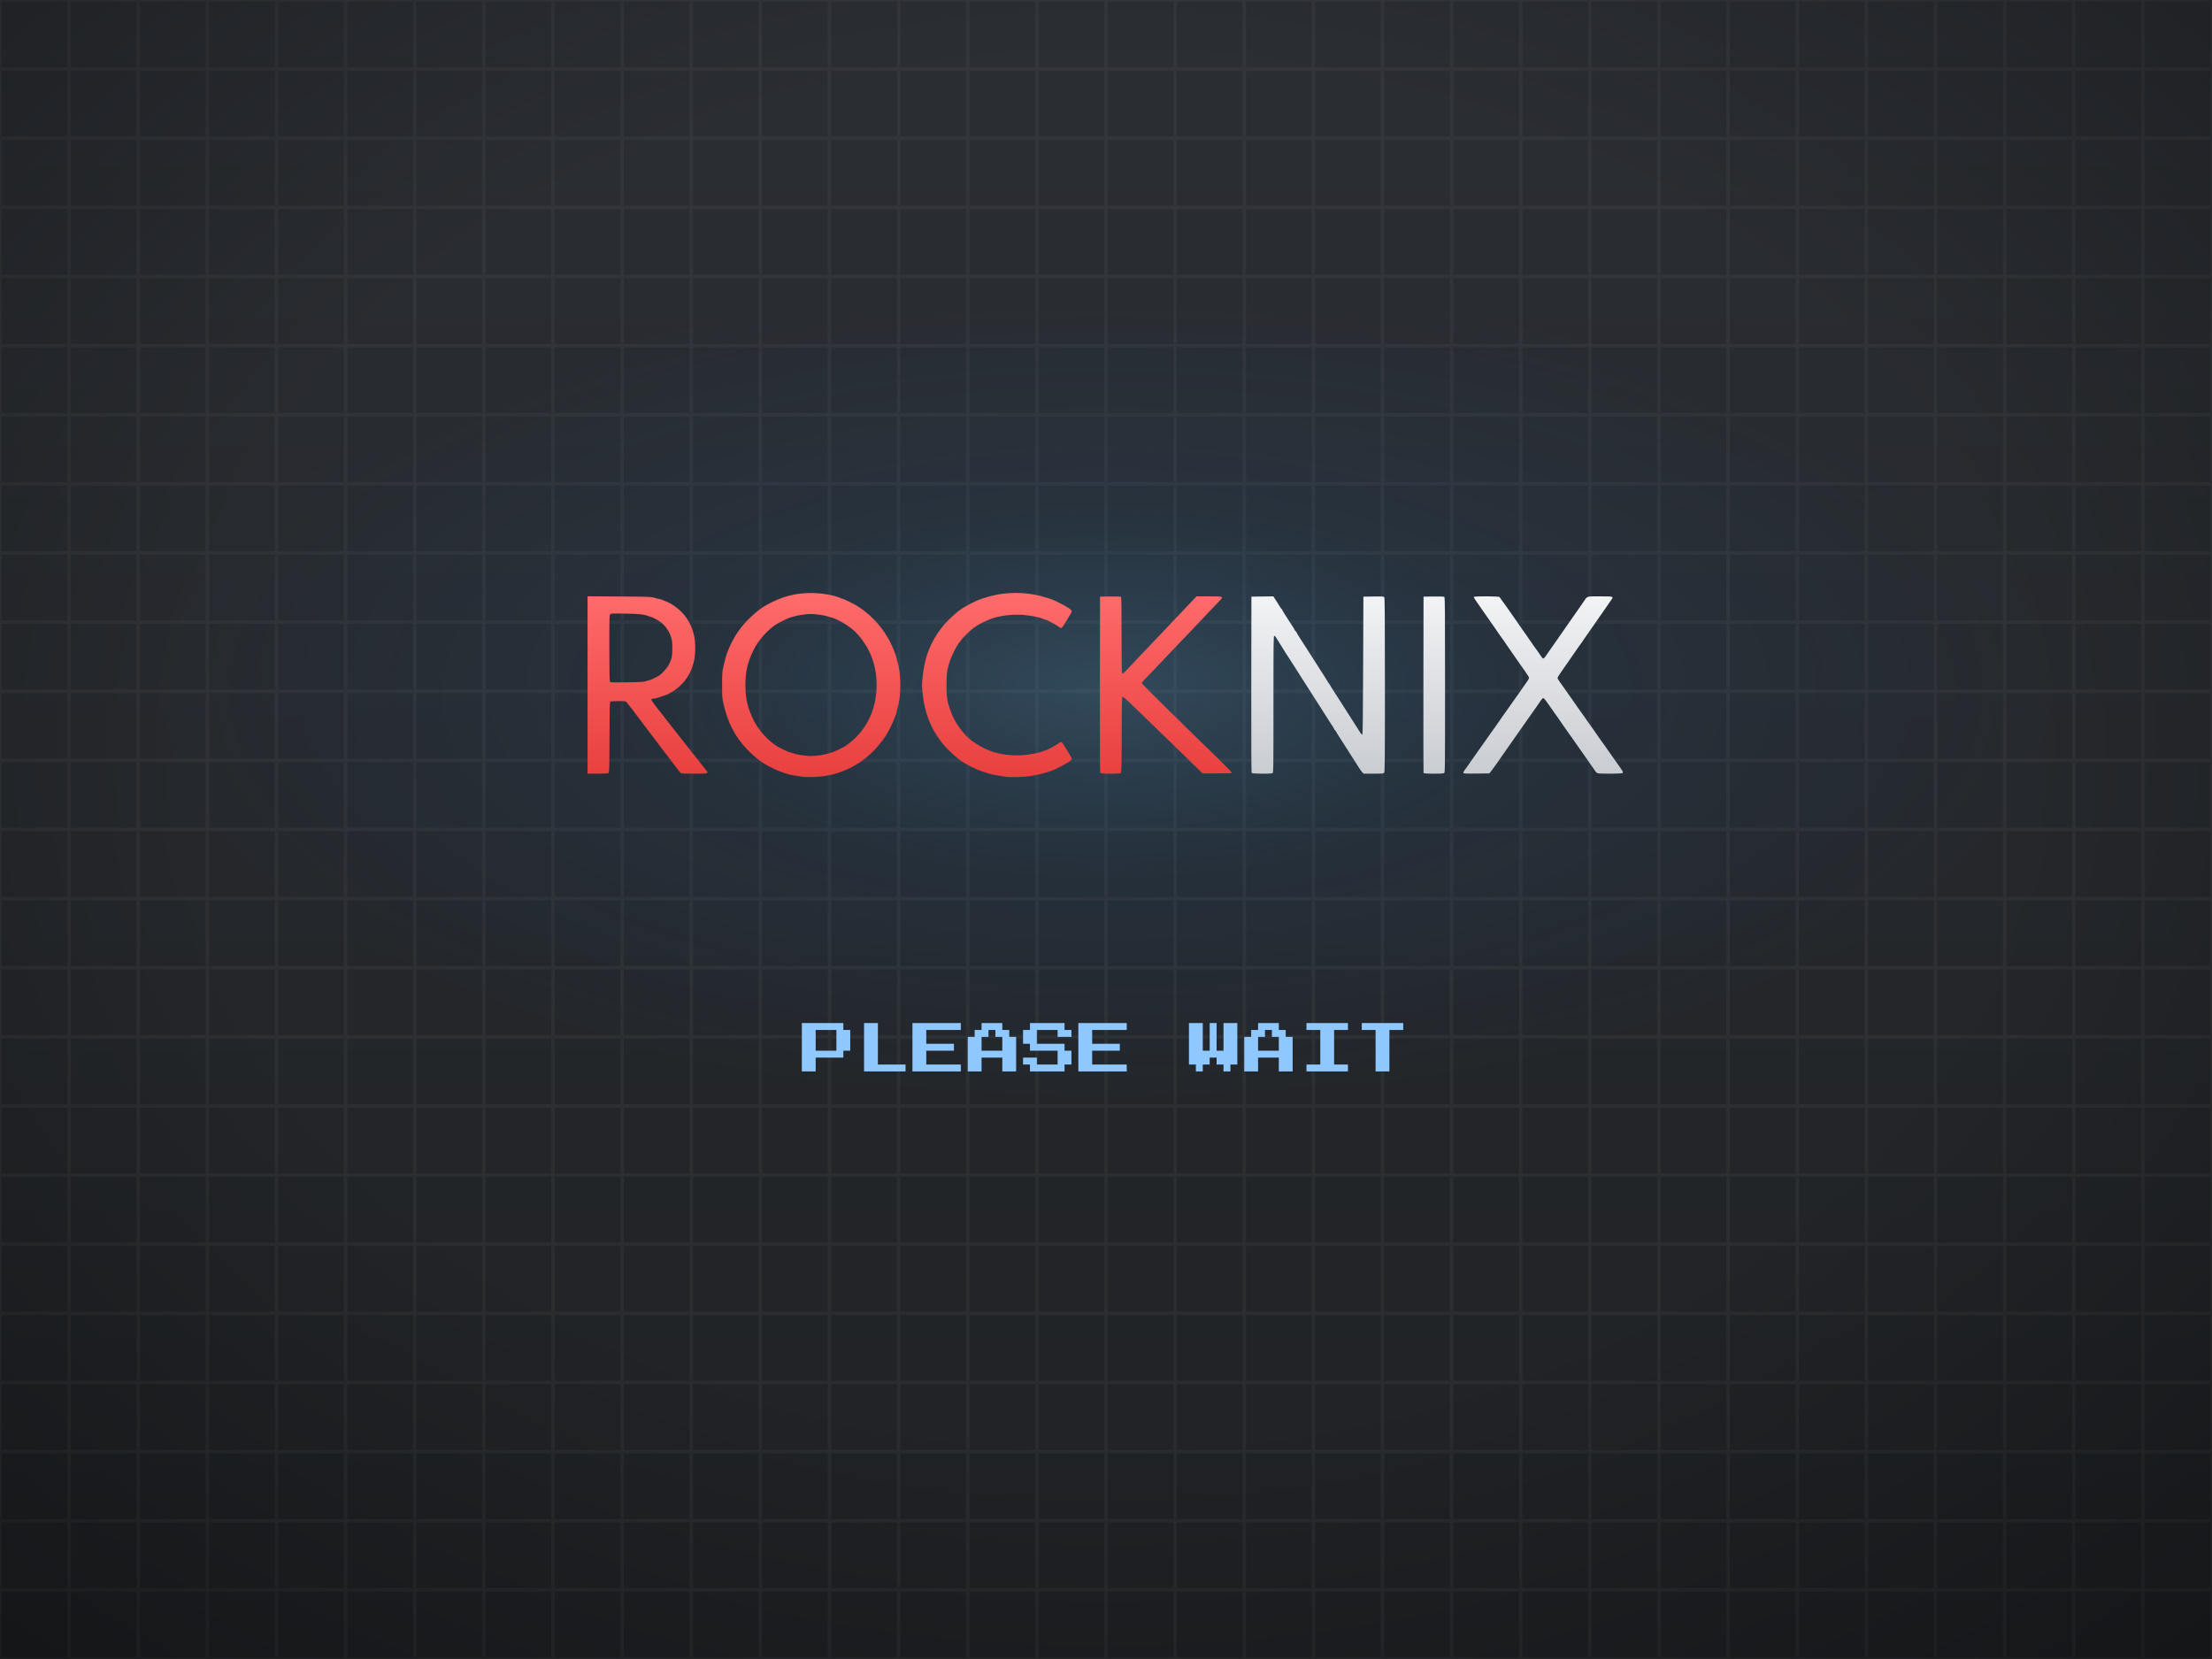
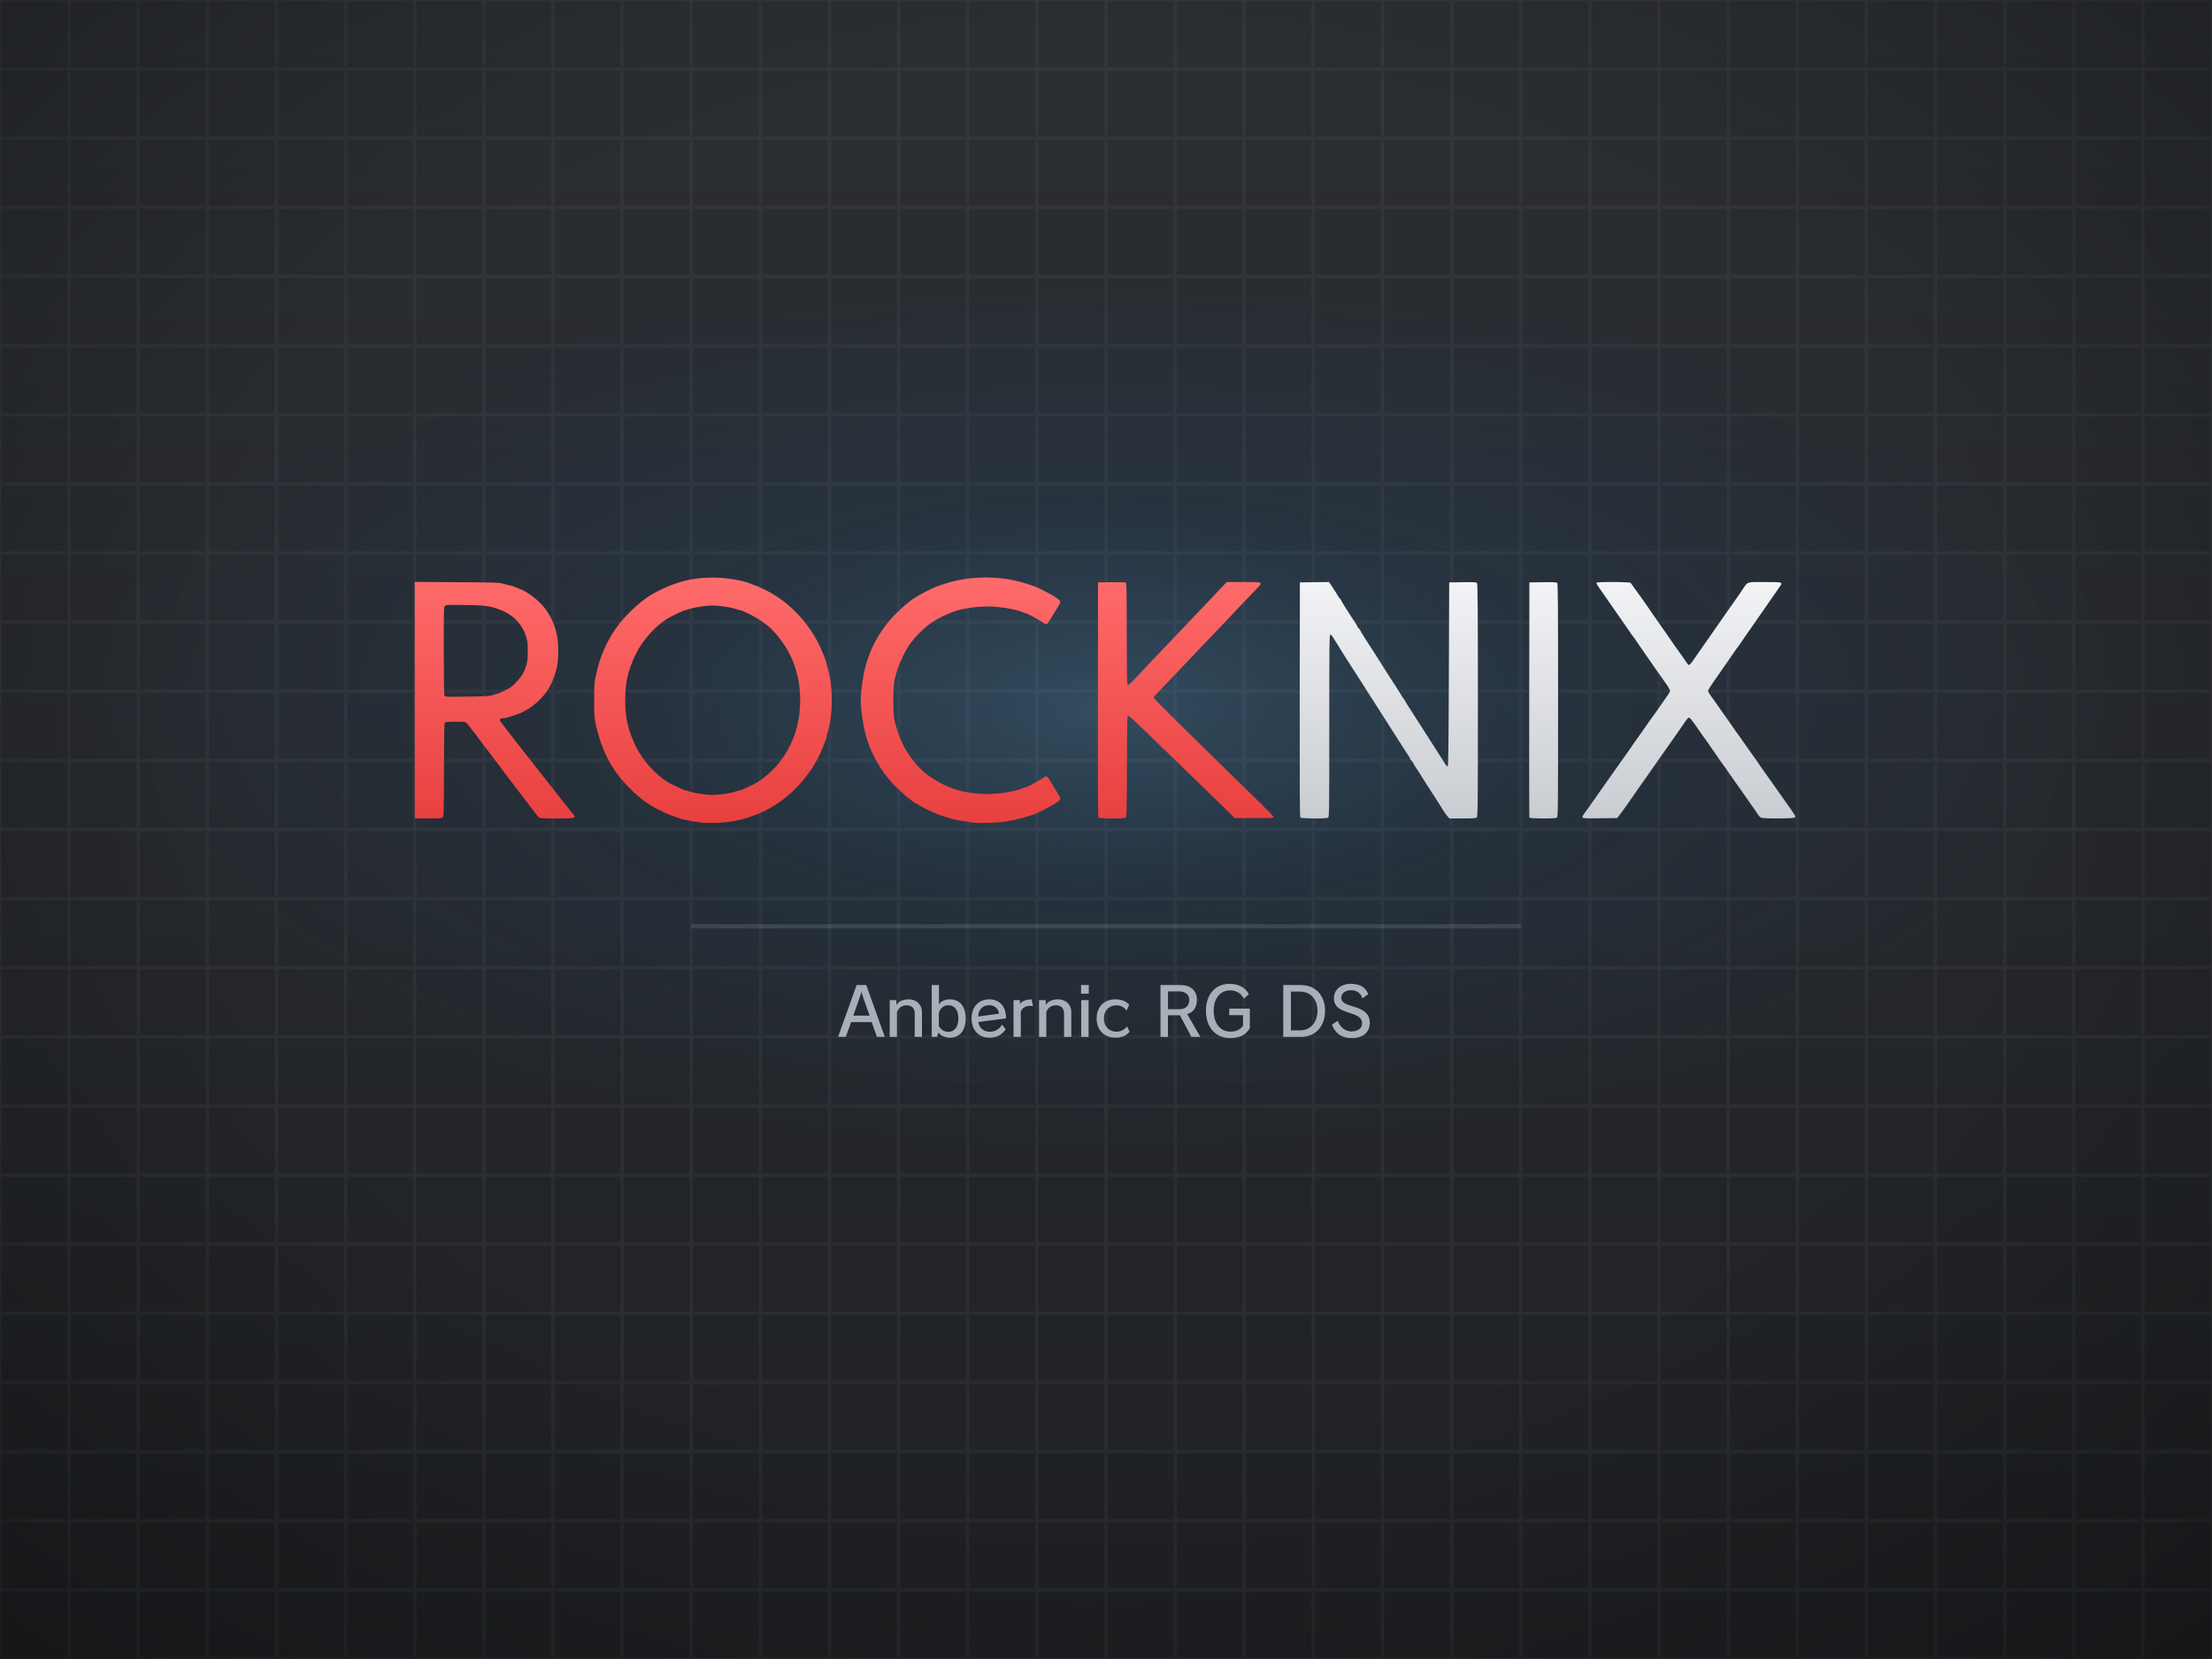
<svg xmlns="http://www.w3.org/2000/svg" width="640" height="480" viewBox="0 0 640 480">
  <defs>
    <linearGradient id="bg" x1="0" y1="0" x2="0" y2="1">
      <stop offset="0" stop-color="#2b2e33" />
      <stop offset="1" stop-color="#1f2124" />
    </linearGradient>
    <radialGradient id="vig" cx="0.5" cy="0.45" r="0.75">
      <stop offset="0.55" stop-color="#000" stop-opacity="0" />
      <stop offset="1" stop-color="#000" stop-opacity="0.35" />
    </radialGradient>
    <radialGradient id="glow" cx="0.5" cy="0.5" r="0.5">
-       <stop offset="0" stop-color="#5cc0ff" stop-opacity="0.22" />
-       <stop offset="0.45" stop-color="#2b8fe6" stop-opacity="0.08" />
+       <stop offset="0" stop-color="#5cc0ff" stop-opacity="0.24" />
+       <stop offset="0.45" stop-color="#2b8fe6" stop-opacity="0.09" />
      <stop offset="1" stop-color="#2b8fe6" stop-opacity="0" />
    </radialGradient>
  </defs>
  <rect width="640" height="480" fill="url(#bg)" />
  <path d="M0,0 V480 M20,0 V480 M40,0 V480 M60,0 V480 M80,0 V480 M100,0 V480 M120,0 V480 M140,0 V480 M160,0 V480 M180,0 V480 M200,0 V480 M220,0 V480 M240,0 V480 M260,0 V480 M280,0 V480 M300,0 V480 M320,0 V480 M340,0 V480 M360,0 V480 M380,0 V480 M400,0 V480 M420,0 V480 M440,0 V480 M460,0 V480 M480,0 V480 M500,0 V480 M520,0 V480 M540,0 V480 M560,0 V480 M580,0 V480 M600,0 V480 M620,0 V480 M640,0 V480 M0,0 H640 M0,20 H640 M0,40 H640 M0,60 H640 M0,80 H640 M0,100 H640 M0,120 H640 M0,140 H640 M0,160 H640 M0,180 H640 M0,200 H640 M0,220 H640 M0,240 H640 M0,260 H640 M0,280 H640 M0,300 H640 M0,320 H640 M0,340 H640 M0,360 H640 M0,380 H640 M0,400 H640 M0,420 H640 M0,440 H640 M0,460 H640 M0,480 H640" stroke="#ffffff" stroke-opacity="0.04" stroke-width="1" fill="none" />
  <rect width="640" height="480" fill="url(#vig)" />
  <defs>
    <linearGradient id="rk" x1="0" y1="0" x2="0" y2="1">
      <stop offset="0" stop-color="#ff6b6b" />
      <stop offset="1" stop-color="#e8403f" />
    </linearGradient>
    <linearGradient id="nx" x1="0" y1="0" x2="0" y2="1">
      <stop offset="0" stop-color="#f2f3f5" />
      <stop offset="1" stop-color="#c9ccd1" />
    </linearGradient>
  </defs>
-   <ellipse cx="320" cy="200" rx="280" ry="120" fill="url(#glow)" />
-   <g transform="translate(170 171.5) scale(0.6) translate(0 -53)">
+   <ellipse cx="320" cy="205" rx="300" ry="130" fill="url(#glow)" />
+   <g transform="translate(120 167) scale(0.8) translate(0 -53)">
    <path d="M103.75,141.76C100.10,141.25 97.40,140.74 96.20,140.35C92.70,139.21 91.41,138.69 88.69,137.34C84.14,135.07 80.97,132.70 76.99,128.58C71.07,122.44 67.56,115.64 65.47,106.25C64.94,103.89 64.88,103.00 64.88,97.50C64.88,92.01 64.94,91.10 65.47,88.75C66.15,85.67 66.88,83.07 67.50,81.50C68.90,78.00 69.35,77.07 71.22,73.84C74.44,68.30 81.19,61.66 86.55,58.76C93.97,54.74 100.14,53.12 108.00,53.13C112.98,53.14 119.24,54.24 122.16,55.63C122.60,55.83 123.07,56.00 123.22,56.00C123.50,56.00 127.55,57.93 128.88,58.70C137.12,63.47 143.87,71.26 147.45,80.12C147.73,80.81 148.19,81.96 148.48,82.67C148.76,83.38 149.00,84.18 149.00,84.44C149.00,84.69 149.21,85.57 149.47,86.39C151.27,92.05 151.27,102.95 149.47,108.61C149.21,109.43 149.00,110.31 149.00,110.56C149.00,111.00 148.82,111.50 147.45,114.88C146.67,116.78 145.19,119.77 144.56,120.69C144.25,121.15 144.00,121.58 144.00,121.65C144.00,121.84 143.04,123.15 141.09,125.65C133.14,135.77 121.50,141.60 108.62,141.88C106.70,141.92 104.51,141.87 103.75,141.76ZM201.88,141.76C198.17,141.24 195.38,140.74 194.06,140.35C191.39,139.56 188.88,138.71 187.88,138.26C185.86,137.35 184.10,136.46 183.12,135.88C182.57,135.54 181.96,135.19 181.75,135.09C179.28,133.89 173.72,128.92 171.02,125.50C165.46,118.45 162.60,111.24 161.60,101.69C161.18,97.70 161.18,97.30 161.60,93.31C162.60,83.76 165.46,76.55 171.02,69.50C173.72,66.08 179.28,61.11 181.75,59.91C181.96,59.81 182.57,59.46 183.12,59.12C184.10,58.54 185.86,57.65 187.88,56.74C189.20,56.14 192.15,55.18 194.62,54.54C202.12,52.61 210.88,52.61 218.38,54.54C220.66,55.13 223.77,56.12 224.88,56.61C226.99,57.54 230.55,59.43 231.93,60.34C233.64,61.47 233.79,61.86 232.99,63.12C232.73,63.54 232.28,64.27 232.00,64.75C231.72,65.23 231.29,65.92 231.06,66.29C230.82,66.66 230.26,67.59 229.80,68.36C228.96,69.82 228.40,70.25 227.88,69.85C226.09,68.51 221.51,66.02 220.82,66.00C220.65,66.00 220.03,65.79 219.44,65.52C217.82,64.80 213.99,64.04 210.32,63.72C205.11,63.25 198.29,64.08 194.38,65.65C188.98,67.82 186.05,69.66 182.74,72.98C179.80,75.93 178.24,78.11 176.54,81.62C175.07,84.68 174.37,86.64 173.57,90.00C172.92,92.72 172.92,102.29 173.57,105.00C175.04,111.11 177.04,115.32 180.53,119.64C183.00,122.70 185.33,124.67 189.00,126.81C190.73,127.81 191.74,128.29 194.38,129.35C198.29,130.92 205.11,131.75 210.32,131.28C213.99,130.96 217.82,130.20 219.44,129.48C220.03,129.21 220.65,129.00 220.82,129.00C221.51,128.98 226.09,126.49 227.88,125.15C228.40,124.75 228.96,125.18 229.80,126.64C230.26,127.41 230.82,128.34 231.06,128.71C231.29,129.08 231.72,129.77 232.00,130.25C232.28,130.73 232.73,131.46 232.99,131.88C233.79,133.14 233.64,133.53 231.93,134.66C230.55,135.57 226.99,137.46 224.88,138.39C222.49,139.45 217.42,140.81 213.75,141.39C210.77,141.86 204.12,142.07 201.88,141.76ZM-0.00,97.48L-0.00,54.71L15.31,54.81C30.17,54.91 30.68,54.93 32.37,55.46C33.34,55.76 34.35,56.00 34.62,56.00C34.90,56.00 35.42,56.16 35.79,56.35C36.15,56.54 36.86,56.83 37.35,56.99C40.84,58.14 45.40,61.72 47.64,65.04C49.61,67.99 50.57,70.22 51.41,73.88C52.07,76.70 52.06,82.84 51.40,85.62C50.18,90.79 48.28,94.32 44.96,97.56C43.46,99.03 40.80,101.00 40.33,101.00C40.24,101.00 39.99,101.16 39.77,101.36C39.55,101.55 38.87,101.90 38.25,102.13C34.83,103.40 32.90,104.00 32.26,104.00C31.32,104.00 30.75,104.23 30.75,104.61C30.75,104.96 33.48,108.57 39.88,116.67C42.36,119.81 45.18,123.39 46.15,124.62C50.12,129.70 55.86,136.96 56.90,138.22C58.58,140.25 58.58,140.25 51.39,140.25C46.94,140.25 45.24,140.17 44.95,139.94C44.73,139.77 44.00,138.89 43.33,138.00C42.66,137.11 41.04,134.97 39.72,133.25C38.41,131.53 36.57,129.11 35.62,127.88C31.53,122.51 26.31,115.61 25.50,114.50C23.67,111.98 19.53,106.60 18.91,105.94C18.27,105.25 18.27,105.25 14.82,105.25C12.93,105.26 11.21,105.36 11.00,105.49C10.67,105.70 10.62,107.93 10.57,122.68C10.52,138.40 10.49,139.64 10.09,139.93C9.77,140.16 8.32,140.25 4.83,140.25L0.00,140.25L-0.00,97.48ZM247.28,139.91C247.07,139.66 247.02,128.32 247.06,97.22L247.12,54.88L252.00,54.81C254.68,54.78 257.02,54.84 257.19,54.96C257.45,55.12 257.51,58.89 257.50,73.44C257.50,85.41 257.58,91.77 257.75,91.87C258.15,92.12 258.56,91.77 261.27,88.88C264.46,85.45 268.89,80.79 275.99,73.37C277.44,71.85 279.47,69.71 280.50,68.62C282.32,66.69 289.81,58.79 292.39,56.08L293.66,54.75L299.83,54.75C307.09,54.75 306.93,54.66 304.30,57.38C303.37,58.34 300.53,61.32 298.00,64.00C295.47,66.68 292.49,69.83 291.37,71.00C290.25,72.17 287.99,74.53 286.34,76.25C283.52,79.19 281.36,81.47 276.62,86.49C274.52,88.72 269.77,93.67 268.19,95.29C267.67,95.82 267.25,96.40 267.25,96.59C267.25,96.94 280.51,110.04 305.75,134.62C308.43,137.24 310.62,139.54 310.62,139.75C310.62,140.07 309.68,140.12 303.59,140.12L296.55,140.12L295.94,139.50C295.29,138.83 288.40,132.11 283.12,127.01C281.34,125.28 276.50,120.60 272.38,116.60C268.25,112.60 263.43,107.94 261.66,106.23C259.90,104.52 258.27,103.12 258.04,103.12C257.66,103.12 257.62,104.57 257.57,121.37C257.52,138.32 257.48,139.64 257.09,139.94C256.45,140.40 247.67,140.38 247.28,139.91ZM112.25,131.35C113.69,131.13 115.48,130.73 116.21,130.47C116.94,130.21 117.70,130.00 117.89,130.00C118.24,130.00 122.97,127.78 123.87,127.20C129.14,123.77 133.04,119.37 135.81,113.75C140.60,104.00 140.60,91.02 135.81,81.25C134.08,77.73 131.33,73.94 128.67,71.44C126.87,69.74 123.70,67.62 121.08,66.35C119.54,65.61 118.11,65.00 117.91,65.00C117.71,65.00 116.94,64.79 116.21,64.53C114.45,63.90 110.09,63.24 107.75,63.24C105.48,63.24 101.16,63.89 99.19,64.53C98.40,64.79 97.64,65.00 97.51,65.00C97.27,65.00 92.63,67.22 91.62,67.82C87.20,70.44 82.38,75.79 79.97,80.76C77.14,86.59 76.12,91.01 76.12,97.50C76.12,103.99 77.14,108.41 79.97,114.24C82.38,119.21 87.20,124.56 91.62,127.18C92.88,127.92 97.30,130.00 97.63,130.00C97.83,130.00 98.41,130.17 98.93,130.38C100.43,130.97 104.92,131.69 107.38,131.73C108.61,131.75 110.81,131.58 112.25,131.35ZM28.47,95.54C29.35,95.24 30.17,95.00 30.29,95.00C30.52,95.00 33.09,93.78 34.16,93.16C35.71,92.28 38.44,89.27 39.30,87.50C40.58,84.89 40.87,83.49 40.87,79.88C40.87,76.84 40.79,76.12 40.27,74.50C39.66,72.61 39.46,72.21 38.27,70.38C36.63,67.86 33.80,65.79 30.25,64.54C26.98,63.38 25.40,63.18 18.23,63.06C11.99,62.96 11.30,62.98 10.92,63.37C10.53,63.76 10.49,65.06 10.50,79.55C10.51,90.21 10.60,95.47 10.78,95.81C11.04,96.29 11.25,96.30 18.96,96.19C26.21,96.08 27.01,96.03 28.47,95.54Z" fill="url(#rk)" />
    <path d="M320.28,139.91C320.07,139.66 320.02,128.32 320.06,97.22L320.12,54.88L325.40,54.81L330.68,54.74L332.28,57.18C333.16,58.53 333.95,59.80 334.03,60.01C334.12,60.22 334.38,60.54 334.60,60.73C334.82,60.91 335.00,61.16 335.00,61.28C335.00,61.40 335.63,62.49 336.40,63.69C337.18,64.89 338.06,66.27 338.36,66.75C338.66,67.23 339.38,68.33 339.96,69.20C340.53,70.06 341.00,70.86 341.00,70.97C341.00,71.08 341.23,71.38 341.50,71.62C341.77,71.87 342.00,72.17 342.00,72.29C342.00,72.41 342.63,73.49 343.40,74.69C344.18,75.89 345.06,77.27 345.37,77.75C345.67,78.23 346.36,79.30 346.90,80.12C348.05,81.89 348.15,82.04 349.12,83.61C351.01,86.62 353.09,89.88 355.13,93.00C355.98,94.31 356.82,95.66 357.00,96.00C357.18,96.34 357.40,96.68 357.50,96.75C357.60,96.82 357.89,97.26 358.15,97.72C358.41,98.18 358.74,98.75 358.88,98.97C359.52,99.99 360.70,101.83 362.19,104.12C363.89,106.74 364.32,107.42 365.87,109.88C367.49,112.45 369.06,114.91 371.38,118.50C371.69,118.98 372.25,119.86 372.61,120.45C372.98,121.05 373.41,121.49 373.58,121.43C373.81,121.36 373.90,113.57 374.00,88.10L374.12,54.88L379.00,54.81C383.35,54.75 383.91,54.78 384.18,55.16C384.43,55.50 384.50,64.48 384.50,97.53C384.50,135.22 384.46,139.51 384.10,139.86C383.78,140.19 382.94,140.25 378.96,140.25L374.21,140.25L373.54,139.54C373.18,139.15 372.43,138.11 371.89,137.23C370.80,135.45 368.42,131.71 367.78,130.78C367.28,130.04 367.20,129.92 365.53,127.26C363.25,123.63 363.12,123.42 362.04,121.80C361.47,120.94 361.00,120.14 361.00,120.03C361.00,119.92 360.77,119.62 360.50,119.38C360.23,119.13 360.00,118.82 360.00,118.70C360.00,118.58 359.79,118.17 359.54,117.80C359.29,117.43 358.79,116.67 358.44,116.12C358.09,115.58 357.16,114.11 356.37,112.88C355.58,111.64 354.30,109.64 353.53,108.43C352.76,107.22 351.61,105.42 350.97,104.43C350.34,103.44 349.39,101.95 348.87,101.12C348.34,100.30 347.30,98.67 346.55,97.50C345.80,96.33 344.92,94.95 344.59,94.44C343.84,93.25 343.11,92.09 341.65,89.81C338.70,85.17 338.16,84.34 337.78,83.78C337.56,83.45 337.26,83.00 337.12,82.78C336.99,82.57 336.45,81.73 335.94,80.93C335.42,80.12 335.00,79.43 335.00,79.38C335.00,79.34 334.35,78.30 333.56,77.08C332.77,75.86 332.00,74.64 331.85,74.37C331.70,74.10 331.39,73.84 331.16,73.79C330.78,73.72 330.75,76.24 330.75,106.72C330.75,139.10 330.74,139.74 330.27,139.99C329.49,140.40 320.63,140.33 320.28,139.91ZM403.12,139.94C403.05,139.77 403.03,120.56 403.06,97.25L403.12,54.88L407.97,54.81C411.33,54.76 412.92,54.83 413.16,55.03C413.45,55.27 413.50,61.95 413.50,97.52C413.50,139.00 413.49,139.74 413.02,139.99C412.28,140.39 403.27,140.34 403.12,139.94ZM422.34,139.87C422.25,139.64 422.49,139.09 422.91,138.55C423.31,138.04 423.83,137.34 424.06,137.00C424.30,136.66 424.89,135.81 425.38,135.12C425.87,134.44 426.77,133.14 427.39,132.25C428.00,131.36 428.95,130.01 429.50,129.25C430.66,127.65 431.44,126.55 433.12,124.12C433.79,123.16 434.51,122.13 434.73,121.84C434.95,121.55 435.29,121.06 435.50,120.75C435.71,120.45 436.50,119.34 437.26,118.29C438.01,117.24 439.06,115.76 439.57,115.00C441.01,112.88 441.27,112.50 442.64,110.62C443.34,109.66 444.68,107.75 445.62,106.38C446.56,105.00 447.40,103.82 447.49,103.75C447.57,103.68 448.06,103.01 448.57,102.25C449.08,101.49 449.89,100.31 450.39,99.62C450.88,98.94 451.55,97.98 451.88,97.50C452.21,97.02 452.82,96.14 453.24,95.55C453.66,94.96 454.00,94.30 454.00,94.08C454.00,93.69 453.29,92.56 451.38,89.88C450.89,89.19 450.21,88.23 449.88,87.75C449.55,87.27 448.91,86.35 448.45,85.72C448.00,85.08 446.83,83.39 445.85,81.97C444.88,80.54 443.72,78.87 443.28,78.25C442.85,77.63 442.08,76.51 441.57,75.75C441.06,74.99 440.57,74.32 440.48,74.25C440.39,74.18 439.91,73.51 439.42,72.75C438.92,71.99 438.19,70.92 437.80,70.38C437.41,69.83 436.54,68.59 435.87,67.62C434.09,65.07 433.00,63.51 432.20,62.38C431.81,61.83 431.07,60.76 430.57,60.00C430.06,59.24 429.10,57.87 428.43,56.94C427.76,56.02 427.29,55.14 427.37,55.00C427.62,54.61 439.41,54.66 439.75,55.06C440.01,55.37 441.41,57.32 442.55,58.95C442.87,59.40 443.47,60.24 443.90,60.82C444.32,61.40 445.44,63.00 446.38,64.38C447.32,65.75 448.41,67.33 448.80,67.88C449.19,68.42 449.92,69.49 450.43,70.25C450.94,71.01 451.42,71.68 451.50,71.75C451.58,71.82 452.06,72.49 452.57,73.25C454.20,75.69 457.88,80.94 458.43,81.62C458.54,81.76 459.06,82.52 459.58,83.31C460.10,84.10 460.61,84.75 460.72,84.75C461.01,84.75 461.62,84.19 462.07,83.50C462.30,83.16 462.89,82.31 463.37,81.62C463.86,80.94 465.00,79.31 465.90,78.00C466.79,76.69 467.97,75.01 468.52,74.25C469.52,72.85 471.20,70.44 473.24,67.47C473.86,66.56 475.04,64.87 475.86,63.72C478.42,60.10 479.07,59.17 480.19,57.50C482.21,54.49 481.46,54.75 488.29,54.75C495.08,54.75 494.90,54.68 493.43,56.78C491.99,58.85 489.92,61.83 488.69,63.62C488.03,64.59 486.82,66.33 485.99,67.50C485.17,68.67 483.95,70.41 483.29,71.38C482.62,72.34 481.72,73.63 481.28,74.25C480.85,74.87 480.08,75.99 479.57,76.75C479.06,77.51 478.58,78.18 478.51,78.25C478.44,78.32 478.14,78.71 477.86,79.12C477.57,79.54 476.79,80.66 476.13,81.62C475.46,82.59 474.20,84.41 473.34,85.67C472.48,86.93 470.87,89.24 469.76,90.79C468.66,92.35 467.75,93.83 467.75,94.09C467.75,94.35 468.17,95.13 468.69,95.83C469.20,96.52 469.79,97.34 470.00,97.64C471.09,99.22 471.81,100.25 472.62,101.38C473.11,102.06 473.79,103.02 474.12,103.50C474.45,103.98 475.12,104.94 475.61,105.62C476.11,106.31 476.92,107.49 477.43,108.25C477.94,109.01 478.43,109.68 478.51,109.75C478.60,109.82 479.44,111.00 480.38,112.38C481.32,113.75 482.66,115.66 483.36,116.62C484.73,118.50 484.99,118.88 486.43,121.00C486.94,121.76 487.99,123.24 488.74,124.29C489.50,125.34 490.29,126.45 490.50,126.75C490.71,127.06 491.05,127.55 491.27,127.84C491.49,128.13 492.21,129.16 492.88,130.12C494.20,132.03 494.96,133.10 496.57,135.35C499.32,139.18 499.55,139.59 499.08,139.94C498.53,140.34 487.82,140.38 486.95,139.99C486.63,139.84 486.18,139.42 485.95,139.05C485.72,138.68 484.86,137.42 484.03,136.25C483.20,135.08 482.02,133.39 481.40,132.50C480.77,131.61 479.87,130.31 479.38,129.62C478.89,128.94 478.21,127.98 477.88,127.50C477.55,127.02 476.88,126.06 476.39,125.38C475.89,124.69 475.08,123.51 474.57,122.75C474.06,121.99 473.58,121.32 473.49,121.25C473.41,121.18 472.57,120.00 471.63,118.62C470.69,117.25 469.59,115.67 469.20,115.12C468.81,114.58 468.08,113.51 467.57,112.75C467.06,111.99 466.58,111.32 466.49,111.25C466.41,111.18 465.73,110.22 464.99,109.12C462.75,105.83 461.48,104.14 461.06,103.90C460.77,103.74 460.54,103.84 460.21,104.28C459.96,104.61 459.66,104.99 459.56,105.12C459.45,105.26 458.95,105.99 458.44,106.75C457.93,107.51 457.11,108.69 456.61,109.38C456.12,110.06 455.45,111.02 455.12,111.50C454.79,111.98 454.11,112.94 453.62,113.62C453.13,114.31 452.23,115.61 451.60,116.50C450.98,117.39 449.80,119.08 448.98,120.25C448.15,121.42 447.21,122.77 446.88,123.25C446.55,123.73 445.87,124.69 445.38,125.38C444.89,126.06 444.21,127.02 443.88,127.50C438.78,134.88 436.87,137.57 435.86,138.85L434.85,140.12L428.67,140.19C423.24,140.25 422.47,140.21 422.34,139.87Z" fill="url(#nx)" />
  </g>
-   <path transform="translate(232.000 312.000) scale(0.016 -0.016)" d="M0 125V1000H750V875H875V500H750V375H250V125ZM250 500H625V875H250Z" fill="#8fc8ff" />
-   <path transform="translate(248.000 312.000) scale(0.016 -0.016)" d="M125 125V1000H375V250H875V125Z" fill="#8fc8ff" />
-   <path transform="translate(264.000 312.000) scale(0.016 -0.016)" d="M0 125V1000H875V875H250V625H750V500H250V250H875V125Z" fill="#8fc8ff" />
-   <path transform="translate(280.000 312.000) scale(0.016 -0.016)" d="M0 125V750H125V875H250V1000H625V875H750V750H875V125H625V375H250V125ZM250 500H625V750H500V875H375V750H250Z" fill="#8fc8ff" />
-   <path transform="translate(296.000 312.000) scale(0.016 -0.016)" d="M125 125V250H0V375H250V250H625V500H125V625H0V875H125V1000H750V875H875V750H625V875H250V625H750V500H875V250H750V125Z" fill="#8fc8ff" />
-   <path transform="translate(312.000 312.000) scale(0.016 -0.016)" d="M0 125V1000H875V875H250V625H750V500H250V250H875V125Z" fill="#8fc8ff" />
-   <path transform="translate(328.000 312.000) scale(0.016 -0.016)" d="" fill="#8fc8ff" />
-   <path transform="translate(344.000 312.000) scale(0.016 -0.016)" d="M125 125V250H0V1000H250V500H375V1000H500V500H625V1000H875V250H750V125H625V250H500V375H375V250H250V125Z" fill="#8fc8ff" />
-   <path transform="translate(360.000 312.000) scale(0.016 -0.016)" d="M0 125V750H125V875H250V1000H625V875H750V750H875V125H625V375H250V125ZM250 500H625V750H500V875H375V750H250Z" fill="#8fc8ff" />
-   <path transform="translate(376.000 312.000) scale(0.016 -0.016)" d="M125 125V250H375V875H125V1000H875V875H625V250H875V125Z" fill="#8fc8ff" />
-   <path transform="translate(392.000 312.000) scale(0.016 -0.016)" d="M375 125V875H125V1000H875V875H625V125Z" fill="#8fc8ff" />
+   <path d="M200,268 H440" stroke="#ffffff" stroke-opacity="0.12" stroke-width="1.2" />
+   <path transform="translate(242.481 300.000) scale(0.01923 -0.01923)" d="M703 0 424 780H279L0 0H116L197 222H506L585 0ZM474 320H229C240 354 345 641 350 672H353C358 641 464 353 474 320Z" fill="#a9afb8" />
+   <path transform="translate(256.000 300.000) scale(0.01923 -0.01923)" d="M559 0V374C559 487 477 565 358 565C266 565 200 528 174 477V553H74V0H183V373C205 441 265 475 330 475C399 475 450 432 450 357V0Z" fill="#a9afb8" />
+   <path transform="translate(268.154 300.000) scale(0.01923 -0.01923)" d="M585 277C585 465 492 565 346 565C272 565 207 534 183 485V780H74V0H154L175 66C204 22 275 -12 346 -12C489 -12 585 87 585 277ZM475 277C475 141 410 76 323 76C258 76 215 111 181 159V337C181 413 245 476 322 476C412 476 475 411 475 277Z" fill="#a9afb8" />
+   <path transform="translate(280.250 300.000) scale(0.01923 -0.01923)" d="M562 278C562 284 562 289 562 295C562 460 462 565 310 565C145 565 44 444 44 277C44 101 152 -12 313 -12C430 -12 505 35 558 115L502 185C467 117 396 77 320 77C228 77 158 133 146 224ZM457 349 144 307C148 412 213 477 309 477C392 477 450 423 457 349Z" fill="#a9afb8" />
+   <path transform="translate(291.827 300.000) scale(0.01923 -0.01923)" d="M367 463 346 565C263 562 203 541 170 495V553H74V0H183V380C204 435 255 467 325 467C338 467 352 465 367 463Z" fill="#a9afb8" />
+   <path transform="translate(299.212 300.000) scale(0.01923 -0.01923)" d="M559 0V374C559 487 477 565 358 565C266 565 200 528 174 477V553H74V0H183V373C205 441 265 475 330 475C399 475 450 432 450 357V0Z" fill="#a9afb8" />
+   <path transform="translate(311.365 300.000) scale(0.01923 -0.01923)" d="M190 649V780H74V649ZM187 0V553H76V0Z" fill="#a9afb8" />
+   <path transform="translate(316.442 300.000) scale(0.01923 -0.01923)" d="M540 77 501 159C465 106 401 78 340 78C248 78 154 141 154 277C154 414 251 475 339 475C400 475 458 449 495 396L534 484C484 537 417 565 326 565C168 565 44 462 44 277C44 85 177 -12 326 -12C423 -12 489 18 540 77Z" fill="#a9afb8" />
+   <path transform="translate(327.519 300.000) scale(0.01923 -0.01923)" d="" fill="#a9afb8" />
+   <path transform="translate(334.154 300.000) scale(0.01923 -0.01923)" d="M683 0 486 343C568 367 632 431 632 561C632 702 529 780 384 780H84V0H196V325H376L549 0ZM517 557C517 463 456 416 366 416H197V684H365C450 684 517 641 517 557Z" fill="#a9afb8" />
+   <path transform="translate(347.885 300.000) scale(0.01923 -0.01923)" d="M714 133V425H404V327H612V174C582 114 512 79 420 79C288 79 170 182 170 394C170 588 278 700 417 700C518 700 587 647 625 574L699 643C655 729 560 798 408 798C201 798 54 647 54 394C54 129 209 -18 420 -18C561 -18 659 32 714 133Z" fill="#a9afb8" />
+   <path transform="translate(362.846 300.000) scale(0.01923 -0.01923)" d="" fill="#a9afb8" />
+   <path transform="translate(369.481 300.000) scale(0.01923 -0.01923)" d="M723 391C723 623 582 780 354 780H94V0H360C588 0 723 169 723 391ZM608 391C608 229 515 98 344 98H209V682H338C509 682 608 565 608 391Z" fill="#a9afb8" />
+   <path transform="translate(384.423 300.000) scale(0.01923 -0.01923)" d="M619 214C619 333 547 397 421 440L304 478C222 505 190 539 190 590C190 651 245 702 337 702C419 702 480 663 509 580L596 642C554 749 467 798 333 798C177 798 79 701 79 585C79 479 132 425 255 381L368 342C461 310 503 271 503 203C503 132 443 82 342 82C250 82 170 148 137 242L50 184C90 63 192 -18 343 -18C520 -18 619 70 619 214Z" fill="#a9afb8" />
</svg>
